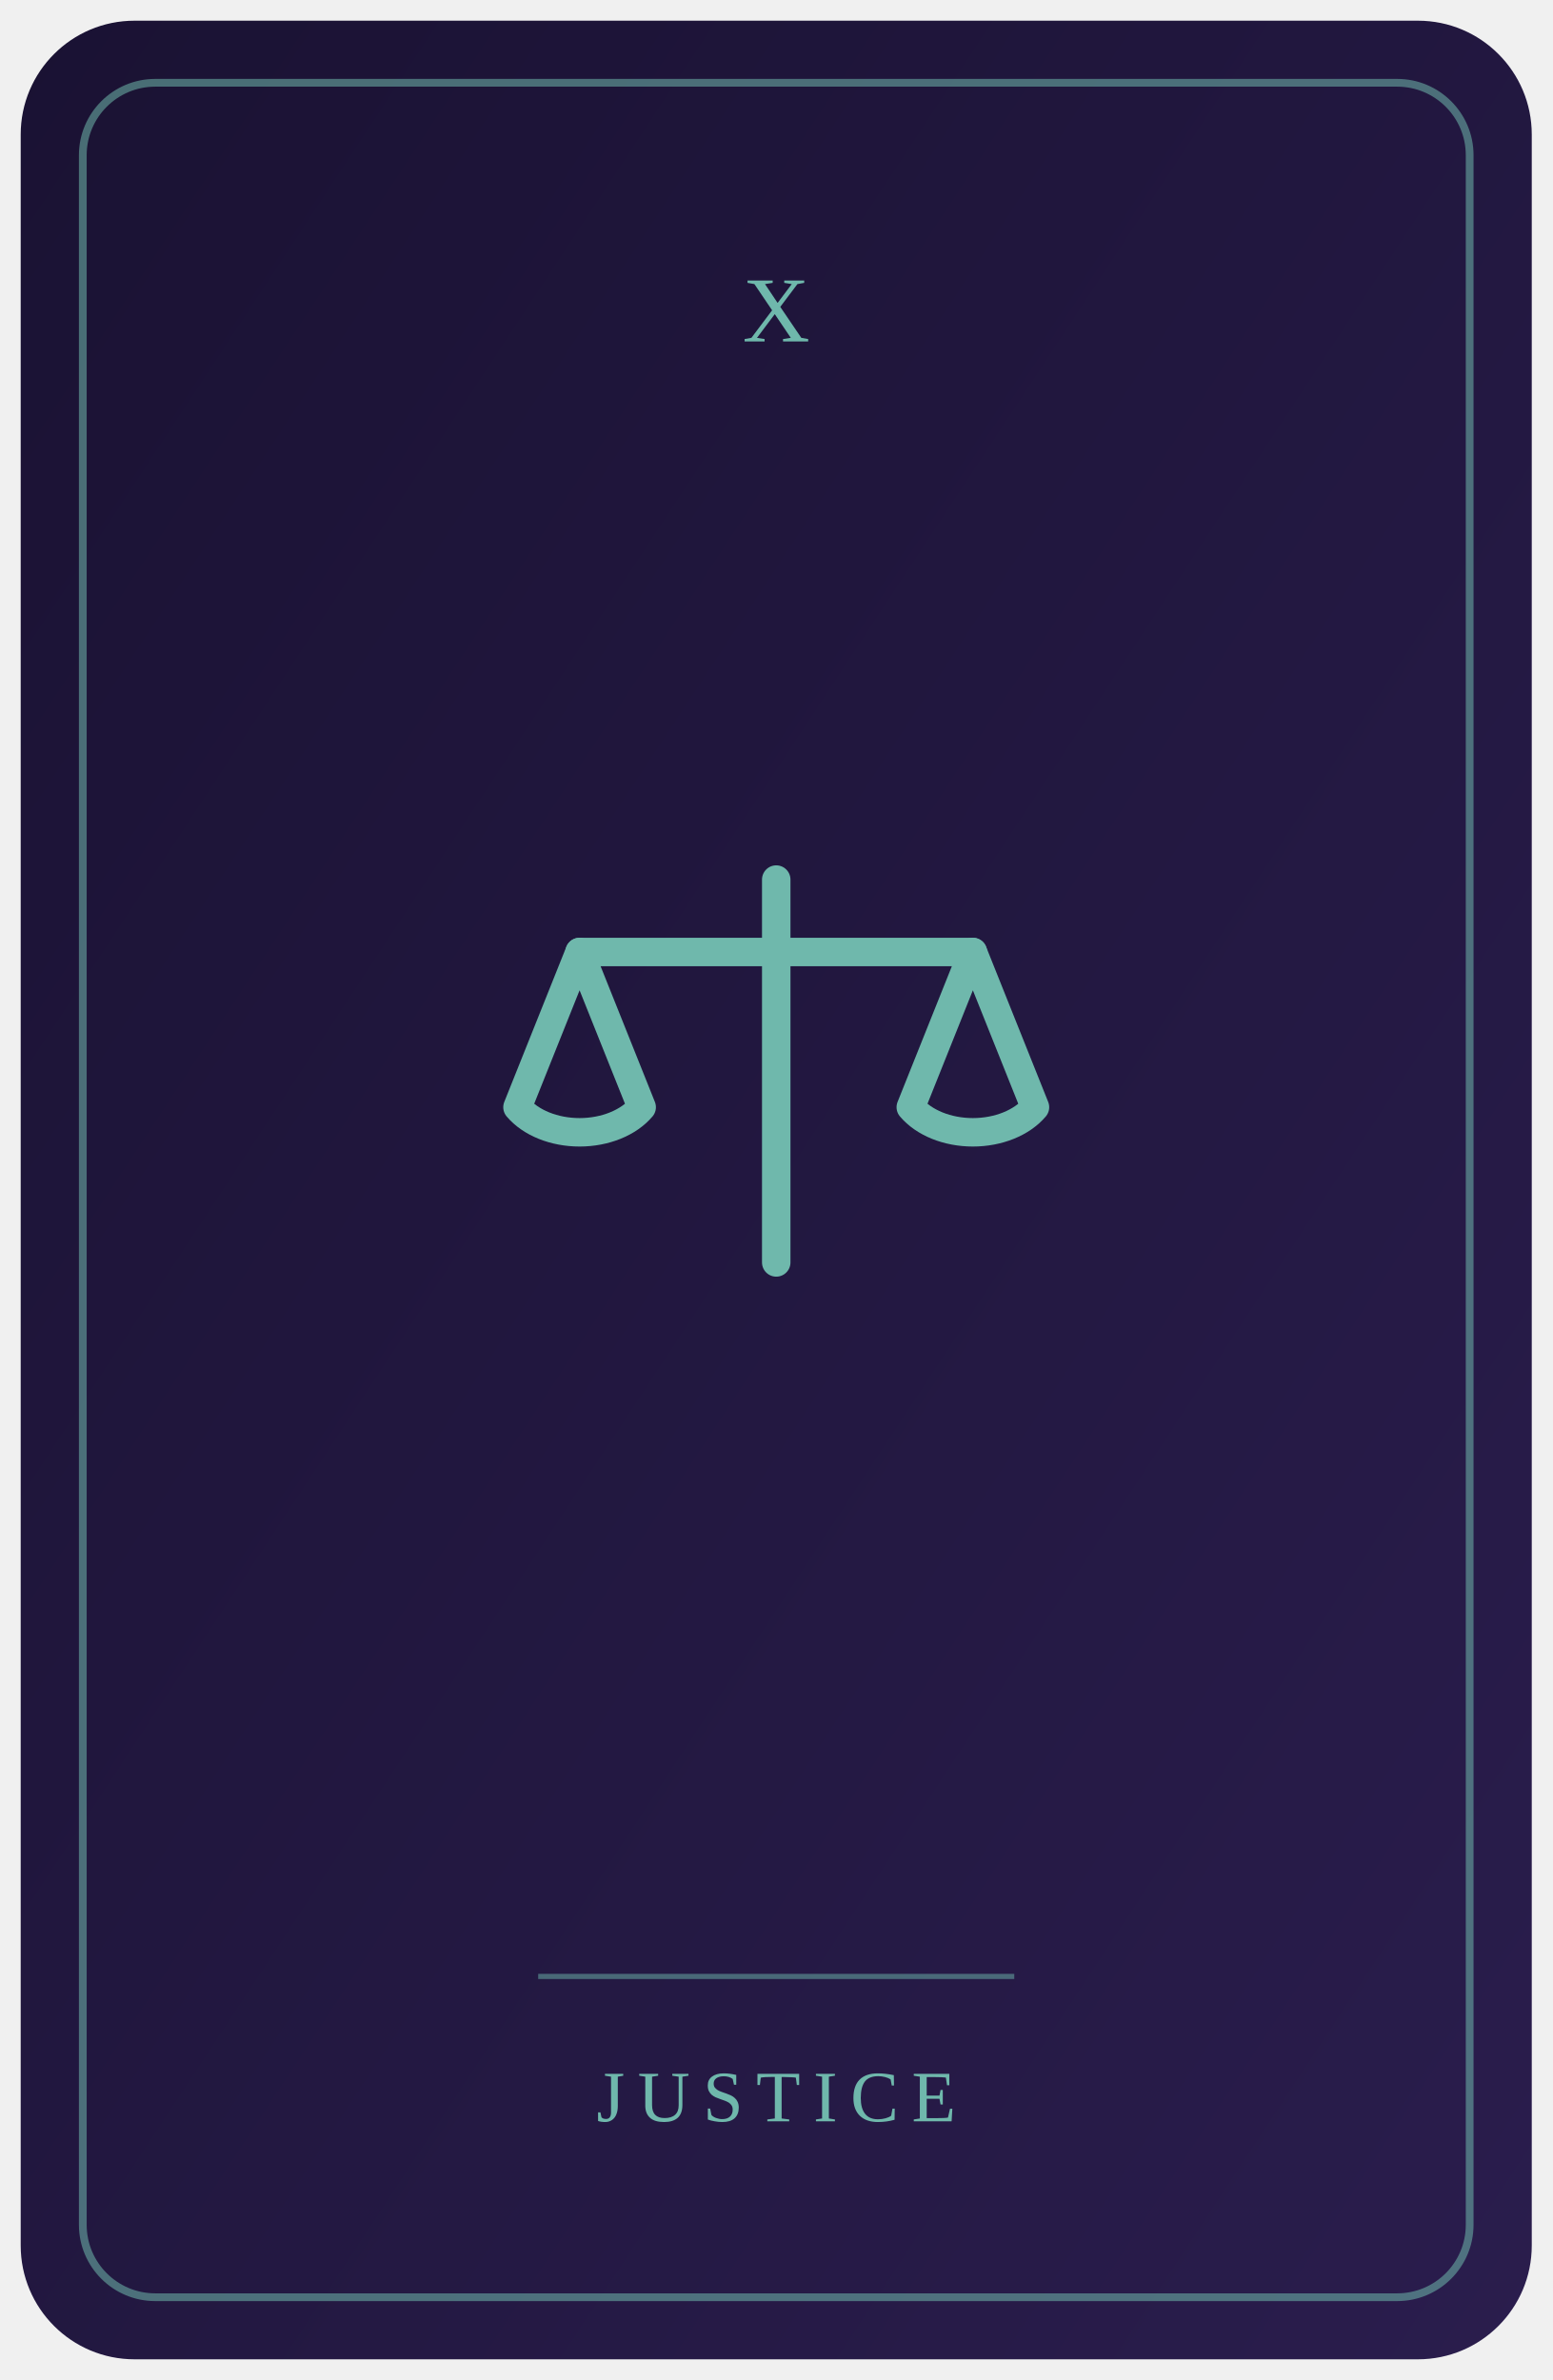
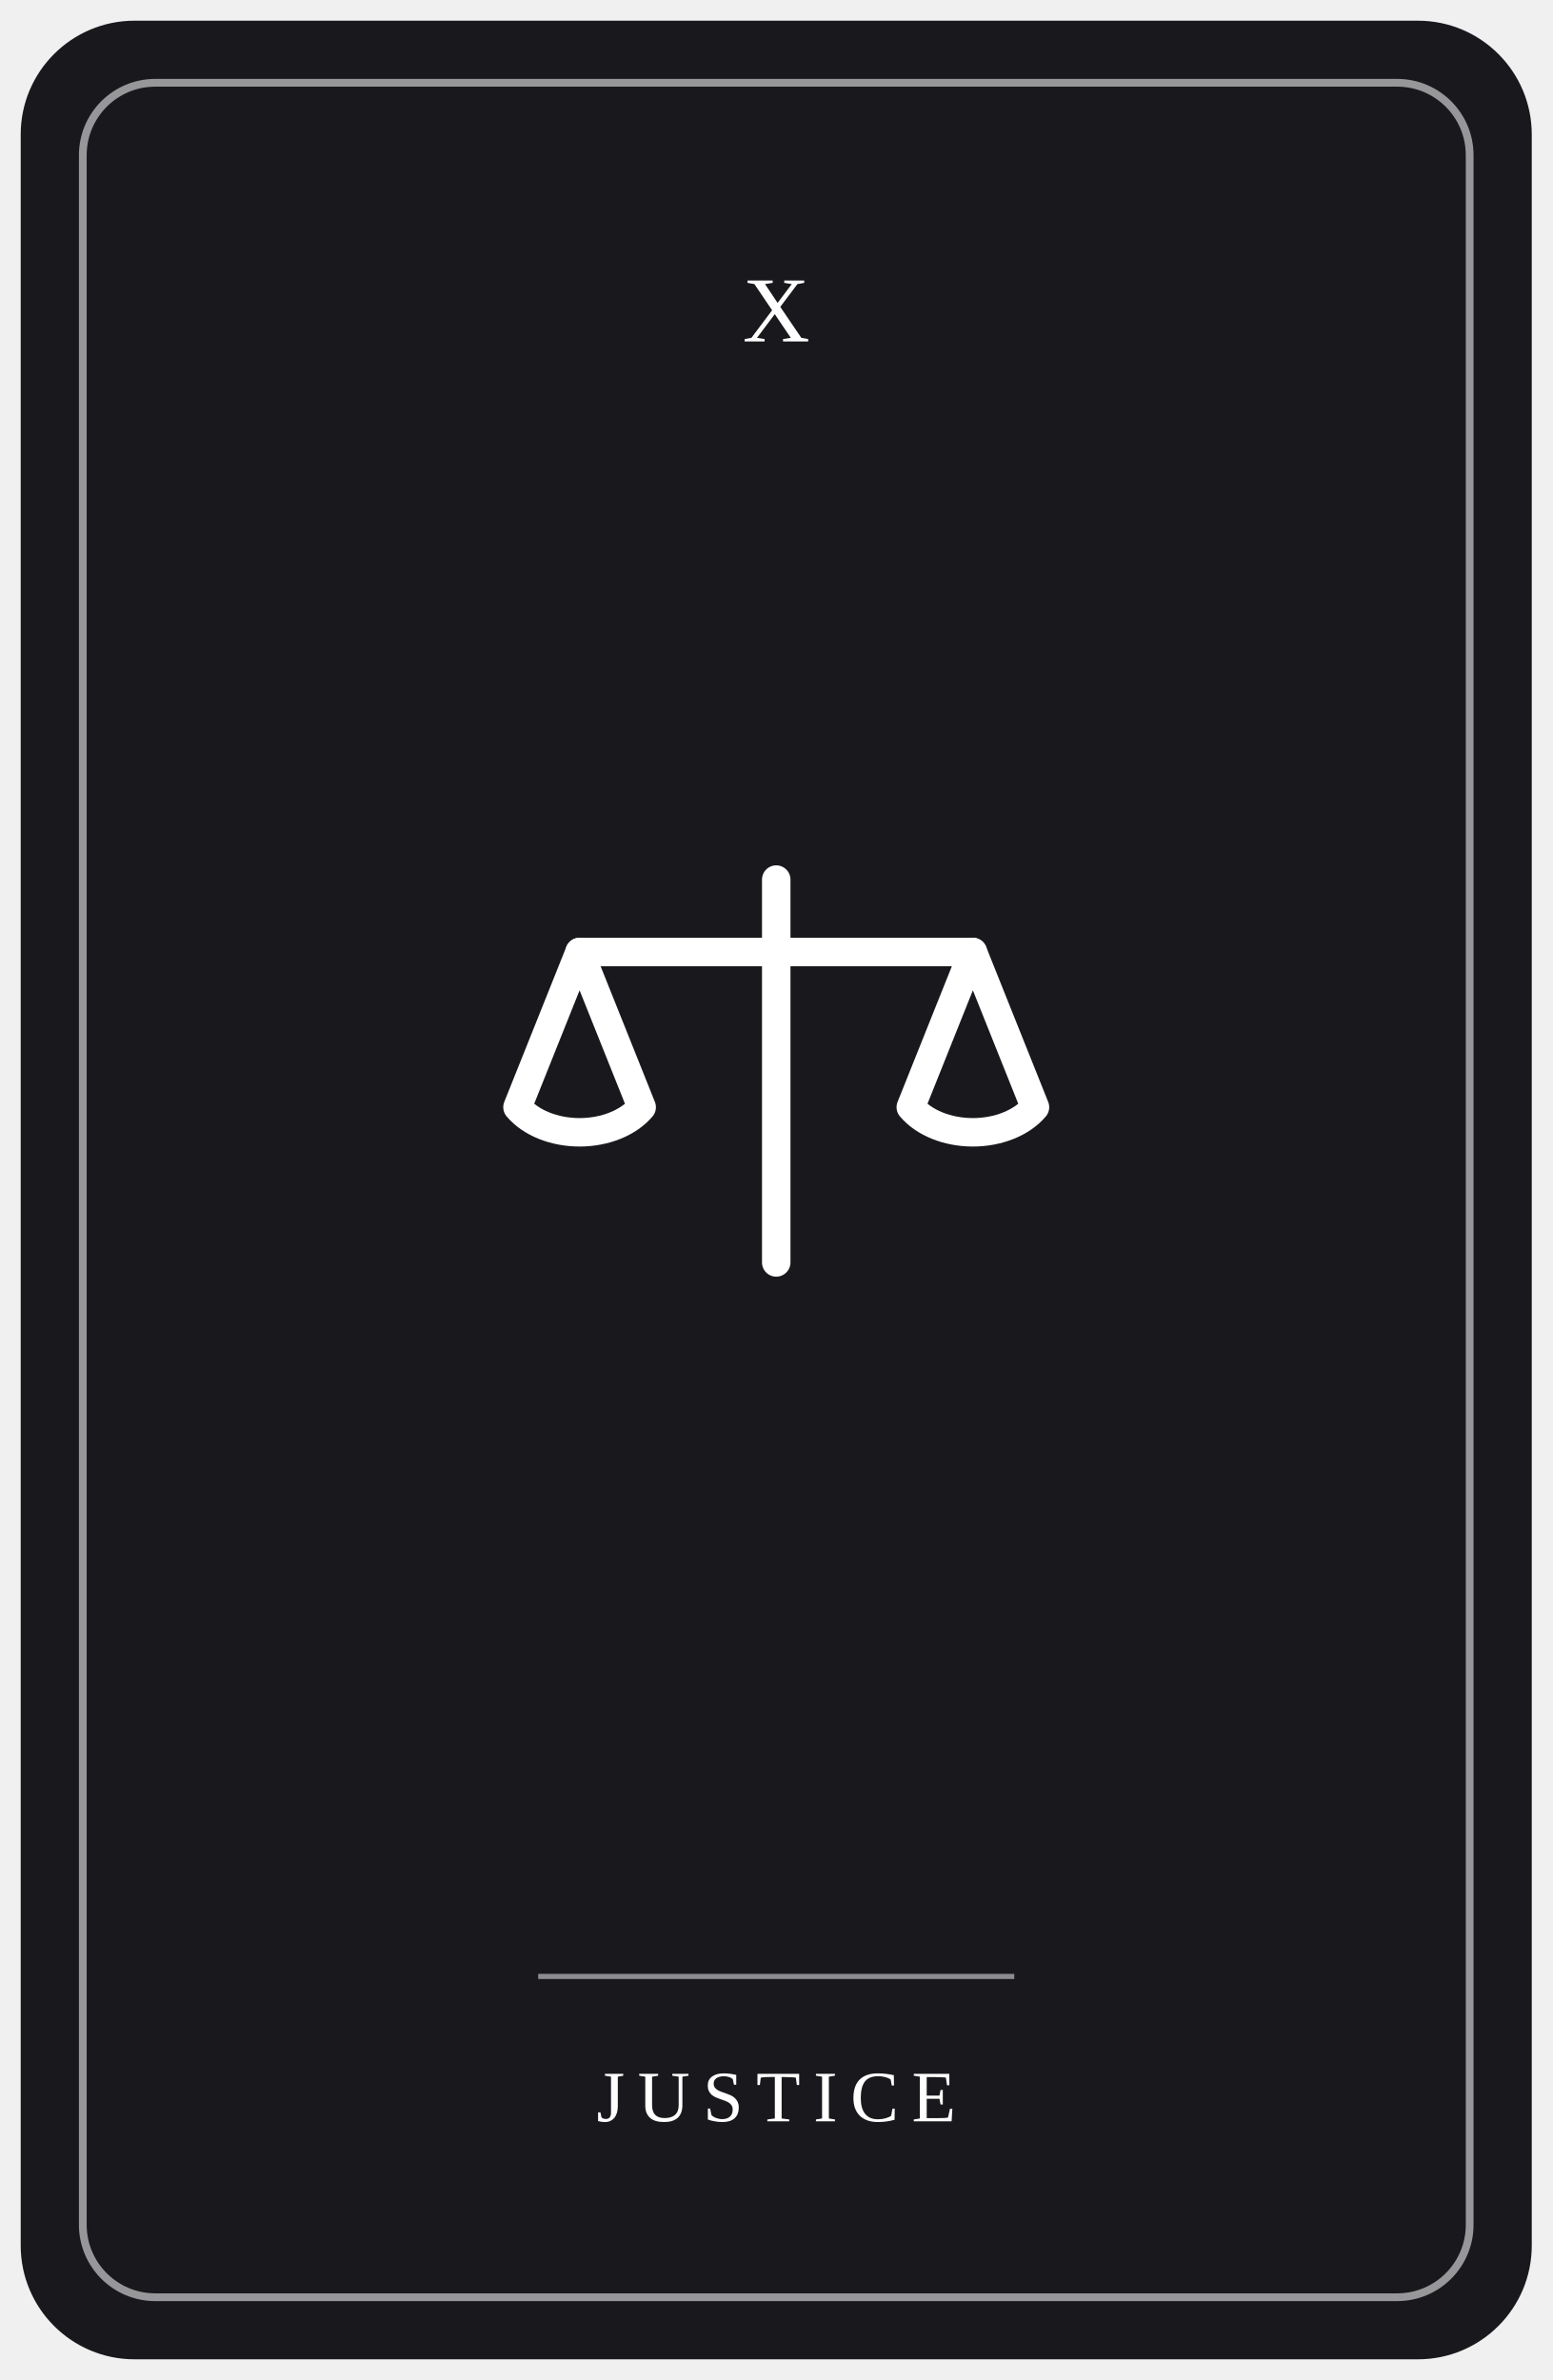
- <svg xmlns="http://www.w3.org/2000/svg" viewBox="0 0 300 460" style="--accent:#6fb8ac">
-   <defs>
-     <linearGradient id="bg" x1="0" y1="0" x2="1" y2="1">
-       <stop offset="0" stop-color="#1a1233" />
-       <stop offset="1" stop-color="#2a1d4d" />
-     </linearGradient>
-   </defs>
-   <rect x="4" y="4" width="292" height="452" rx="22" fill="url(#bg)" />
-   <rect x="16" y="16" width="268" height="428" rx="14" fill="none" stroke="#6fb8ac" stroke-opacity="0.55" stroke-width="1.5" />
-   <text x="150" y="66" text-anchor="middle" font-family="Georgia, 'Times New Roman', serif" font-size="18" letter-spacing="6" fill="#6fb8ac">X</text>
-   <g transform="translate(150 210)" stroke="#6fb8ac" stroke-width="5.5" stroke-linecap="round" stroke-linejoin="round">
+ <svg xmlns="http://www.w3.org/2000/svg" viewBox="0 0 300 460">
+   <rect x="4" y="4" width="292" height="452" rx="22" fill="#19191D" />
+   <rect x="16" y="16" width="268" height="428" rx="14" fill="none" stroke="#FFFFFF" stroke-opacity="0.55" stroke-width="1.5" />
+   <text x="150" y="66" text-anchor="middle" font-family="Georgia, 'Times New Roman', serif" font-size="18" letter-spacing="6" fill="#FFFFFF">X</text>
+   <g transform="translate(150 210)" stroke="#FFFFFF" stroke-width="5.5" stroke-linecap="round" stroke-linejoin="round">
    <line x1="0" y1="-40" x2="0" y2="34" />
    <line x1="-38" y1="-26" x2="38" y2="-26" />
    <path d="M -38,-26 L -50,4 A 14,10 0 0 0 -26,4 Z" fill="none" />
    <path d="M 38,-26 L 26,4 A 14,10 0 0 0 50,4 Z" fill="none" />
  </g>
-   <line x1="104" y1="382" x2="196" y2="382" stroke="#6fb8ac" stroke-opacity="0.5" stroke-width="1" />
-   <text x="150" y="410" text-anchor="middle" font-family="Georgia, 'Times New Roman', serif" font-size="14" letter-spacing="2.5" fill="#6fb8ac">JUSTICE</text>
+   <line x1="104" y1="382" x2="196" y2="382" stroke="#FFFFFF" stroke-opacity="0.5" stroke-width="1" />
+   <text x="150" y="410" text-anchor="middle" font-family="Georgia, 'Times New Roman', serif" font-size="14" letter-spacing="2.5" fill="#FFFFFF">JUSTICE</text>
</svg>
